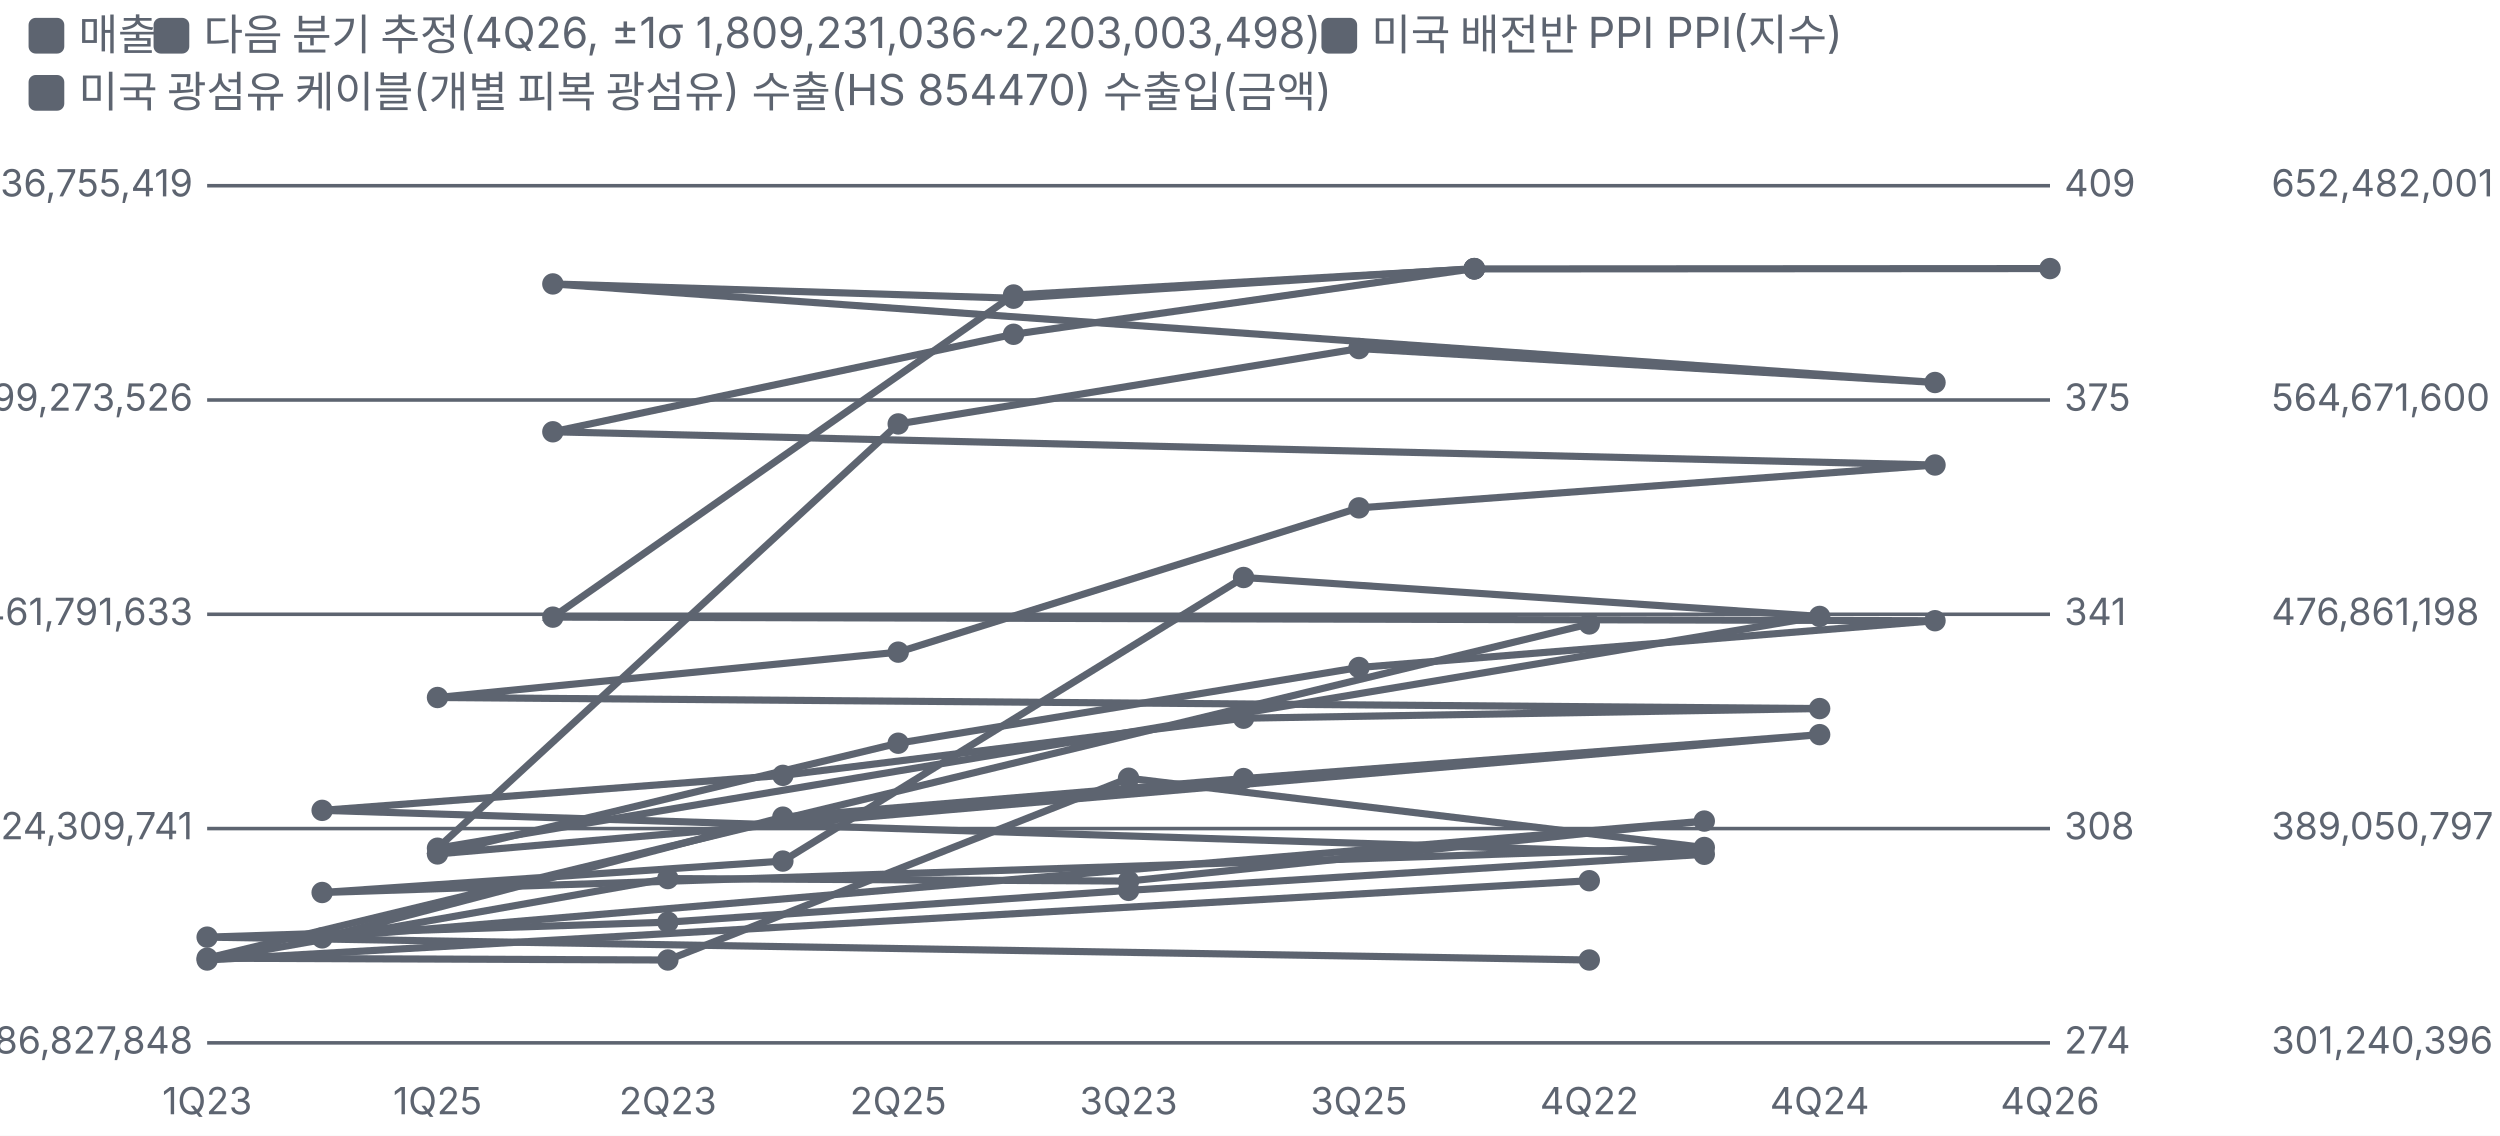
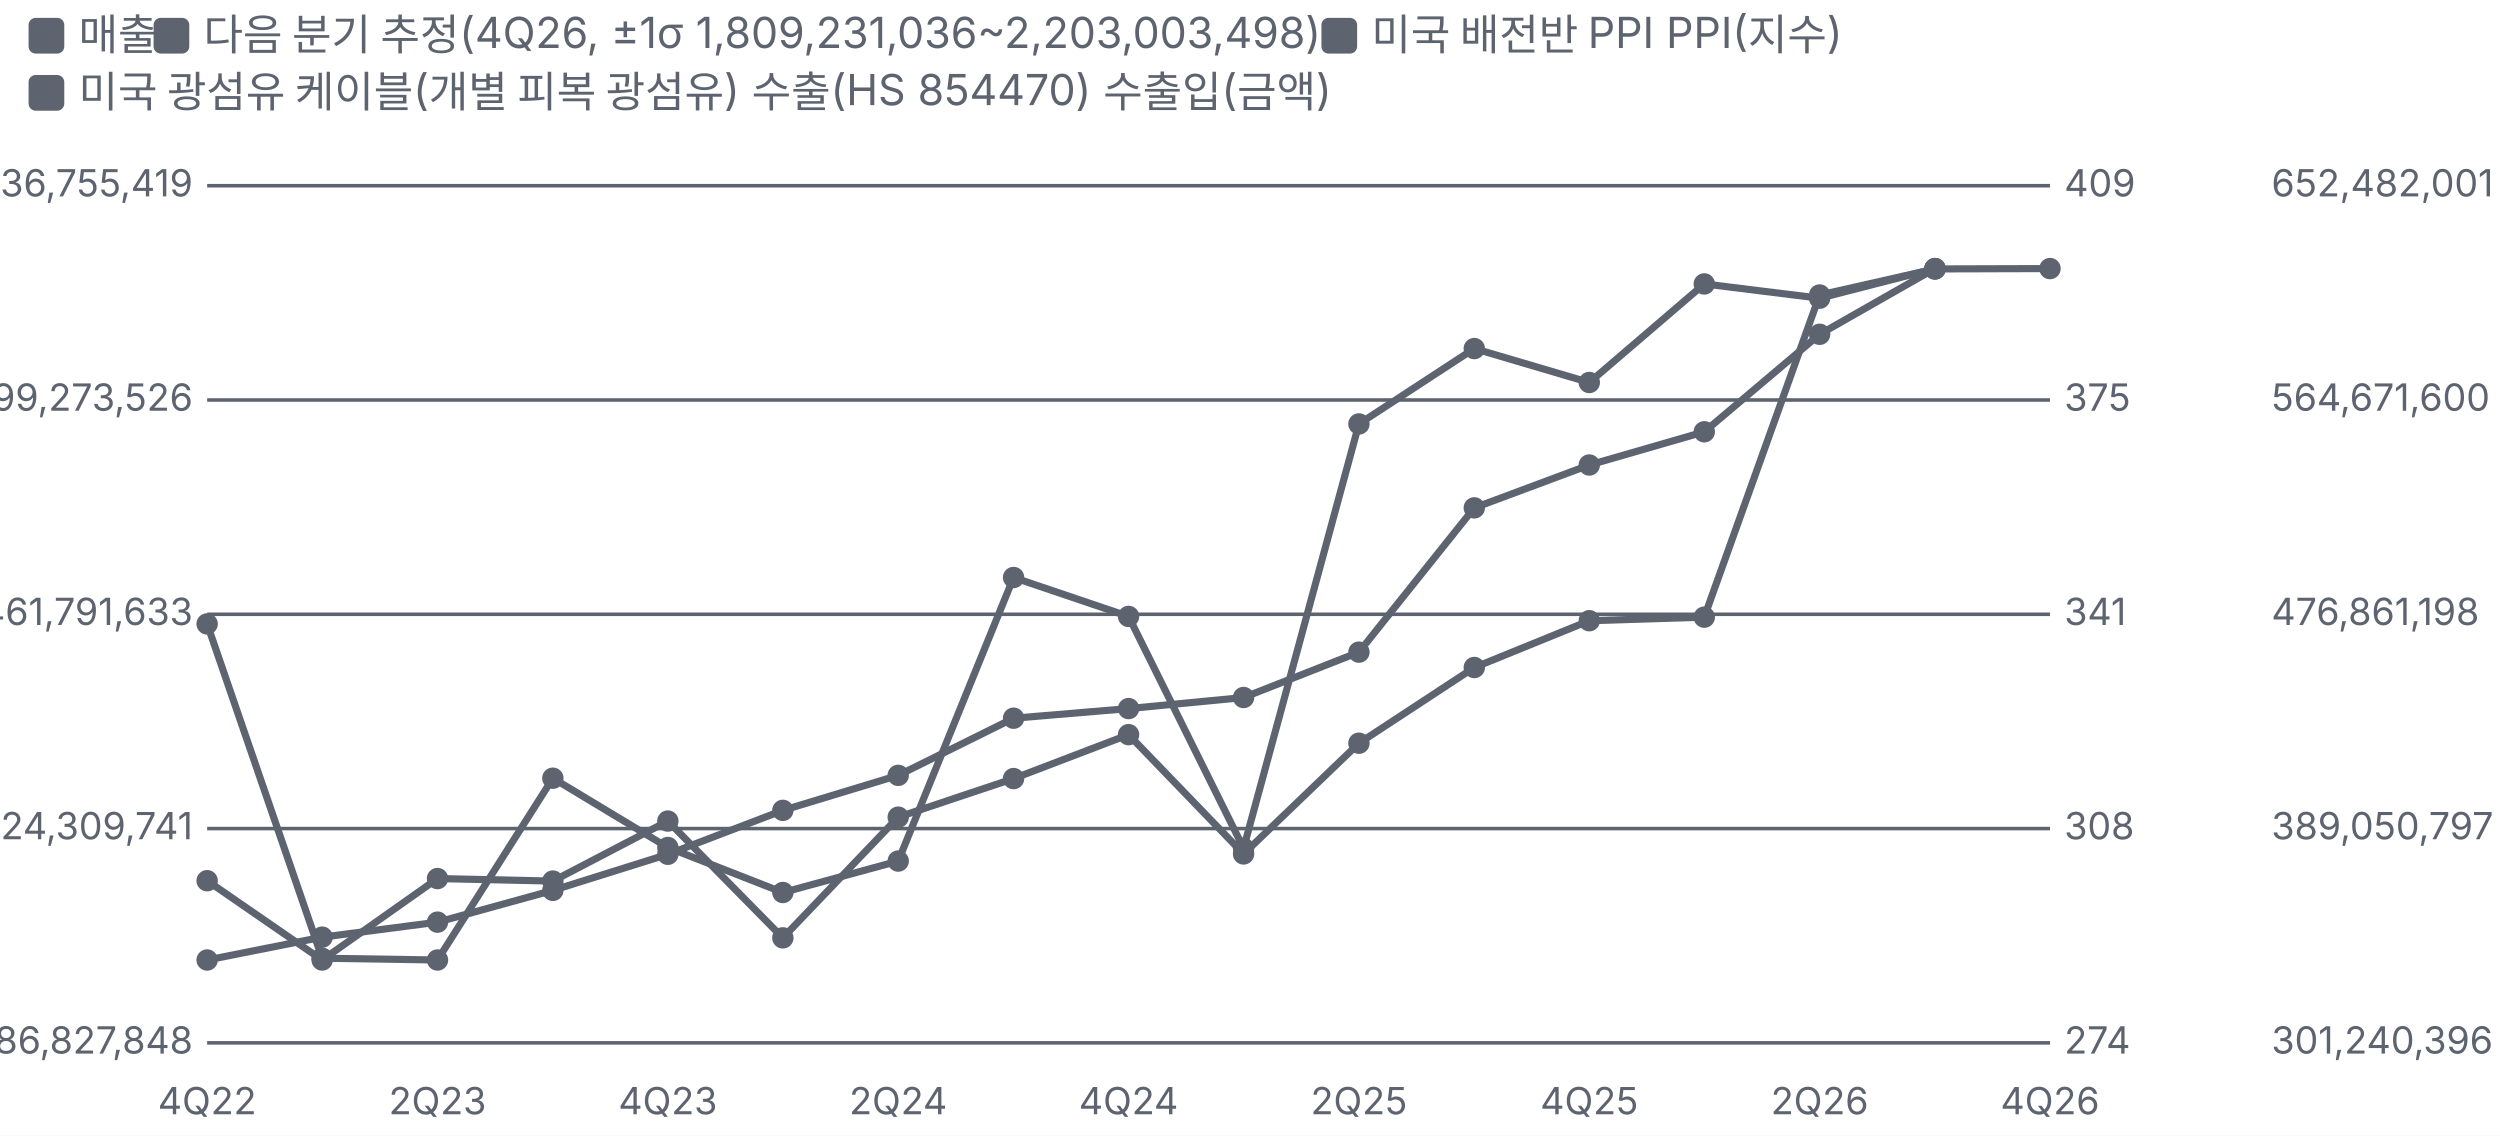
<svg xmlns="http://www.w3.org/2000/svg" viewBox="0 0 700 318" width="700" height="318">
  <style>text{fill:#5d6470;font-size:10.5px;font-family:-apple-system,'Apple SD Gothic Neo','Malgun Gothic',sans-serif}</style>
  <rect width="100%" height="100%" fill="#ffffff" />
  <rect x="8" y="5" width="10" height="10" rx="2" fill="#5d6470" />
  <text x="22" y="14" style="font-size:12px">매출</text>
  <rect x="43" y="5" width="10" height="10" rx="2" fill="#5d6470" />
  <text x="57" y="14" style="font-size:12px">다음 분기 추정(4Q26, ±1σ 1,809,231,036~2,203,003,498)</text>
  <rect x="370" y="5" width="10" height="10" rx="2" fill="#5d6470" />
  <text x="384" y="14" style="font-size:12px">미국 배전반 PPI PPI(지수)</text>
  <rect x="8" y="21" width="10" height="10" rx="2" fill="#5d6470" />
  <text x="22" y="30" style="font-size:12px">미국 광섬유 케이블(개별 피복 광섬유) 수출(HS 854470) 수출입(금액)</text>
  <g transform="translate(0,38)">
    <line x1="58" x2="574" y1="14.0" y2="14.0" stroke="#5d6470" />
    <line x1="58" x2="574" y1="74.0" y2="74.0" stroke="#5d6470" />
    <line x1="58" x2="574" y1="134.0" y2="134.0" stroke="#5d6470" />
    <line x1="58" x2="574" y1="194.0" y2="194.0" stroke="#5d6470" />
    <line x1="58" x2="574" y1="254.0" y2="254.0" stroke="#5d6470" />
    <text x="54.0" y="17.0" text-anchor="end" style="fill:#5d6470">2,136,755,419</text>
    <text x="54.0" y="77.0" text-anchor="end" style="fill:#5d6470">1,799,273,526</text>
    <text x="54.0" y="137.0" text-anchor="end" style="fill:#5d6470">1,461,791,633</text>
    <text x="54.0" y="197.0" text-anchor="end" style="fill:#5d6470">1,124,309,741</text>
    <text x="54.0" y="257.0" text-anchor="end" style="fill:#5d6470">786,827,848</text>
    <text x="578.0" y="17.0" text-anchor="start" style="fill:#5d6470">409</text>
    <text x="578.0" y="77.0" text-anchor="start" style="fill:#5d6470">375</text>
    <text x="578.0" y="137.0" text-anchor="start" style="fill:#5d6470">341</text>
    <text x="578.0" y="197.0" text-anchor="start" style="fill:#5d6470">308</text>
    <text x="578.0" y="257.0" text-anchor="start" style="fill:#5d6470">274</text>
    <text x="636.0" y="17.0" text-anchor="start" style="fill:#5d6470">652,482,001</text>
    <text x="636.0" y="77.0" text-anchor="start" style="fill:#5d6470">564,671,600</text>
    <text x="636.0" y="137.0" text-anchor="start" style="fill:#5d6470">476,861,198</text>
    <text x="636.0" y="197.0" text-anchor="start" style="fill:#5d6470">389,050,797</text>
    <text x="636.0" y="257.0" text-anchor="start" style="fill:#5d6470">301,240,396</text>
-     <text x="58.0" y="274" text-anchor="middle">1Q23</text>
-     <text x="122.5" y="274" text-anchor="middle">1Q25</text>
-     <text x="187.0" y="274" text-anchor="middle">2Q23</text>
-     <text x="251.5" y="274" text-anchor="middle">2Q25</text>
-     <text x="316.0" y="274" text-anchor="middle">3Q23</text>
-     <text x="380.5" y="274" text-anchor="middle">3Q25</text>
-     <text x="445.0" y="274" text-anchor="middle">4Q22</text>
-     <text x="509.5" y="274" text-anchor="middle">4Q24</text>
+     <text x="58.0" y="274" text-anchor="middle">4Q22</text>
+     <text x="122.5" y="274" text-anchor="middle">2Q23</text>
+     <text x="187.0" y="274" text-anchor="middle">4Q23</text>
+     <text x="251.5" y="274" text-anchor="middle">2Q24</text>
+     <text x="316.0" y="274" text-anchor="middle">4Q24</text>
+     <text x="380.5" y="274" text-anchor="middle">2Q25</text>
+     <text x="445.0" y="274" text-anchor="middle">4Q25</text>
+     <text x="509.5" y="274" text-anchor="middle">2Q26</text>
    <text x="574.0" y="274" text-anchor="middle">4Q26</text>
-     <polyline fill="none" stroke="#5d6470" stroke-width="2" points="445.0,208.6 58.0,230.8 187.0,208.0 316.0,208.7 477.2,191.9 90.2,224.6 219.2,190.8 348.2,180.0 509.5,167.7 122.5,201.1 251.5,170.1 380.5,148.9 541.8,135.8 154.8,134.8 283.8,44.6 412.8,37.3" />
-     <circle cx="445.0" cy="208.6" r="3" fill="#5d6470" />
+     <polyline fill="none" stroke="#5d6470" stroke-width="2" points="58.0,208.6 90.2,230.8 122.5,208.0 154.8,208.7 187.0,191.9 219.2,224.6 251.5,190.8 283.8,180.0 316.0,167.7 348.2,201.1 380.5,170.1 412.8,148.9 445.0,135.8 477.2,134.8 509.5,44.6 541.8,37.3" />
+     <circle cx="58.0" cy="208.6" r="3" fill="#5d6470" />
+     <circle cx="90.2" cy="230.8" r="3" fill="#5d6470" />
+     <circle cx="122.5" cy="208.0" r="3" fill="#5d6470" />
+     <circle cx="154.8" cy="208.7" r="3" fill="#5d6470" />
+     <circle cx="187.0" cy="191.9" r="3" fill="#5d6470" />
+     <circle cx="219.2" cy="224.6" r="3" fill="#5d6470" />
+     <circle cx="251.5" cy="190.8" r="3" fill="#5d6470" />
+     <circle cx="283.8" cy="180.0" r="3" fill="#5d6470" />
+     <circle cx="316.0" cy="167.7" r="3" fill="#5d6470" />
+     <circle cx="348.2" cy="201.1" r="3" fill="#5d6470" />
+     <circle cx="380.5" cy="170.1" r="3" fill="#5d6470" />
+     <circle cx="412.8" cy="148.9" r="3" fill="#5d6470" />
+     <circle cx="445.0" cy="135.8" r="3" fill="#5d6470" />
+     <circle cx="477.2" cy="134.8" r="3" fill="#5d6470" />
+     <circle cx="509.5" cy="44.6" r="3" fill="#5d6470" />
+     <circle cx="541.8" cy="37.3" r="3" fill="#5d6470" />
+     <polyline fill="none" stroke="#5d6470" stroke-width="2" points="541.8,37.3 574.0,37.2" />
+     <circle cx="541.8" cy="37.3" r="3" fill="#5d6470" />
+     <circle cx="574.0" cy="37.2" r="3" fill="#5d6470" />
+     <polyline fill="none" stroke="#5d6470" stroke-width="2" points="58.0,230.8 90.2,224.4 122.5,220.2 154.8,211.3 187.0,201.2 219.2,188.9 251.5,179.1 283.8,163.1 316.0,160.4 348.2,157.3 380.5,144.6 412.8,104.2 445.0,92.2 477.2,82.9 509.5,55.6 541.8,37.2" />
    <circle cx="58.0" cy="230.8" r="3" fill="#5d6470" />
-     <circle cx="187.0" cy="208.0" r="3" fill="#5d6470" />
-     <circle cx="316.0" cy="208.7" r="3" fill="#5d6470" />
-     <circle cx="477.2" cy="191.9" r="3" fill="#5d6470" />
-     <circle cx="90.2" cy="224.6" r="3" fill="#5d6470" />
-     <circle cx="219.2" cy="190.8" r="3" fill="#5d6470" />
-     <circle cx="348.2" cy="180.0" r="3" fill="#5d6470" />
-     <circle cx="509.5" cy="167.7" r="3" fill="#5d6470" />
-     <circle cx="122.5" cy="201.1" r="3" fill="#5d6470" />
-     <circle cx="251.5" cy="170.1" r="3" fill="#5d6470" />
-     <circle cx="380.5" cy="148.9" r="3" fill="#5d6470" />
-     <circle cx="541.8" cy="135.8" r="3" fill="#5d6470" />
-     <circle cx="154.8" cy="134.8" r="3" fill="#5d6470" />
-     <circle cx="283.8" cy="44.6" r="3" fill="#5d6470" />
-     <circle cx="412.8" cy="37.3" r="3" fill="#5d6470" />
-     <polyline fill="none" stroke="#5d6470" stroke-width="2" points="412.8,37.3 574.0,37.2" />
-     <circle cx="412.8" cy="37.3" r="3" fill="#5d6470" />
-     <circle cx="574.0" cy="37.2" r="3" fill="#5d6470" />
-     <polyline fill="none" stroke="#5d6470" stroke-width="2" points="445.0,230.8 58.0,224.4 187.0,220.2 316.0,211.3 477.2,201.2 90.2,188.9 219.2,179.1 348.2,163.1 509.5,160.4 122.5,157.3 251.5,144.6 380.5,104.2 541.8,92.2 154.8,82.9 283.8,55.6 412.8,37.2" />
-     <circle cx="445.0" cy="230.8" r="3" fill="#5d6470" />
-     <circle cx="58.0" cy="224.4" r="3" fill="#5d6470" />
-     <circle cx="187.0" cy="220.2" r="3" fill="#5d6470" />
-     <circle cx="316.0" cy="211.3" r="3" fill="#5d6470" />
-     <circle cx="477.2" cy="201.2" r="3" fill="#5d6470" />
-     <circle cx="90.2" cy="188.9" r="3" fill="#5d6470" />
-     <circle cx="219.2" cy="179.1" r="3" fill="#5d6470" />
-     <circle cx="348.2" cy="163.1" r="3" fill="#5d6470" />
-     <circle cx="509.5" cy="160.4" r="3" fill="#5d6470" />
-     <circle cx="122.5" cy="157.3" r="3" fill="#5d6470" />
-     <circle cx="251.5" cy="144.6" r="3" fill="#5d6470" />
-     <circle cx="380.5" cy="104.2" r="3" fill="#5d6470" />
-     <circle cx="541.8" cy="92.2" r="3" fill="#5d6470" />
-     <circle cx="154.8" cy="82.9" r="3" fill="#5d6470" />
-     <circle cx="283.8" cy="55.6" r="3" fill="#5d6470" />
-     <circle cx="412.8" cy="37.2" r="3" fill="#5d6470" />
-     <polyline fill="none" stroke="#5d6470" stroke-width="2" points="445.0,136.7 58.0,230.3 187.0,230.8 316.0,179.9 477.2,199.3 90.2,211.9 219.2,203.1 348.2,123.7 509.5,134.6 122.5,199.5 251.5,80.7 380.5,59.6 541.8,69.1 154.8,41.5 283.8,45.5 412.8,37.2" />
-     <circle cx="445.0" cy="136.7" r="3" fill="#5d6470" />
-     <circle cx="58.0" cy="230.3" r="3" fill="#5d6470" />
-     <circle cx="187.0" cy="230.8" r="3" fill="#5d6470" />
-     <circle cx="316.0" cy="179.9" r="3" fill="#5d6470" />
-     <circle cx="477.2" cy="199.3" r="3" fill="#5d6470" />
-     <circle cx="90.2" cy="211.9" r="3" fill="#5d6470" />
-     <circle cx="219.2" cy="203.1" r="3" fill="#5d6470" />
-     <circle cx="348.2" cy="123.7" r="3" fill="#5d6470" />
-     <circle cx="509.5" cy="134.6" r="3" fill="#5d6470" />
-     <circle cx="122.5" cy="199.5" r="3" fill="#5d6470" />
-     <circle cx="251.5" cy="80.7" r="3" fill="#5d6470" />
-     <circle cx="380.5" cy="59.6" r="3" fill="#5d6470" />
-     <circle cx="541.8" cy="69.1" r="3" fill="#5d6470" />
-     <circle cx="154.8" cy="41.5" r="3" fill="#5d6470" />
-     <circle cx="283.8" cy="45.5" r="3" fill="#5d6470" />
-     <circle cx="412.8" cy="37.2" r="3" fill="#5d6470" />
+     <circle cx="90.2" cy="224.4" r="3" fill="#5d6470" />
+     <circle cx="122.5" cy="220.2" r="3" fill="#5d6470" />
+     <circle cx="154.8" cy="211.3" r="3" fill="#5d6470" />
+     <circle cx="187.0" cy="201.2" r="3" fill="#5d6470" />
+     <circle cx="219.2" cy="188.9" r="3" fill="#5d6470" />
+     <circle cx="251.5" cy="179.1" r="3" fill="#5d6470" />
+     <circle cx="283.8" cy="163.1" r="3" fill="#5d6470" />
+     <circle cx="316.0" cy="160.4" r="3" fill="#5d6470" />
+     <circle cx="348.2" cy="157.3" r="3" fill="#5d6470" />
+     <circle cx="380.5" cy="144.6" r="3" fill="#5d6470" />
+     <circle cx="412.8" cy="104.2" r="3" fill="#5d6470" />
+     <circle cx="445.0" cy="92.2" r="3" fill="#5d6470" />
+     <circle cx="477.2" cy="82.9" r="3" fill="#5d6470" />
+     <circle cx="509.5" cy="55.6" r="3" fill="#5d6470" />
+     <circle cx="541.8" cy="37.2" r="3" fill="#5d6470" />
+     <polyline fill="none" stroke="#5d6470" stroke-width="2" points="58.0,136.7 90.2,230.3 122.5,230.8 154.8,179.9 187.0,199.3 219.2,211.9 251.5,203.1 283.8,123.7 316.0,134.6 348.2,199.5 380.5,80.7 412.8,59.6 445.0,69.1 477.2,41.5 509.5,45.5 541.8,37.2" />
+     <circle cx="58.0" cy="136.7" r="3" fill="#5d6470" />
+     <circle cx="90.2" cy="230.3" r="3" fill="#5d6470" />
+     <circle cx="122.5" cy="230.8" r="3" fill="#5d6470" />
+     <circle cx="154.8" cy="179.9" r="3" fill="#5d6470" />
+     <circle cx="187.0" cy="199.3" r="3" fill="#5d6470" />
+     <circle cx="219.2" cy="211.9" r="3" fill="#5d6470" />
+     <circle cx="251.5" cy="203.1" r="3" fill="#5d6470" />
+     <circle cx="283.8" cy="123.7" r="3" fill="#5d6470" />
+     <circle cx="316.0" cy="134.6" r="3" fill="#5d6470" />
+     <circle cx="348.2" cy="199.5" r="3" fill="#5d6470" />
+     <circle cx="380.5" cy="80.7" r="3" fill="#5d6470" />
+     <circle cx="412.8" cy="59.6" r="3" fill="#5d6470" />
+     <circle cx="445.0" cy="69.1" r="3" fill="#5d6470" />
+     <circle cx="477.2" cy="41.5" r="3" fill="#5d6470" />
+     <circle cx="509.5" cy="45.5" r="3" fill="#5d6470" />
+     <circle cx="541.8" cy="37.2" r="3" fill="#5d6470" />
  </g>
</svg>
